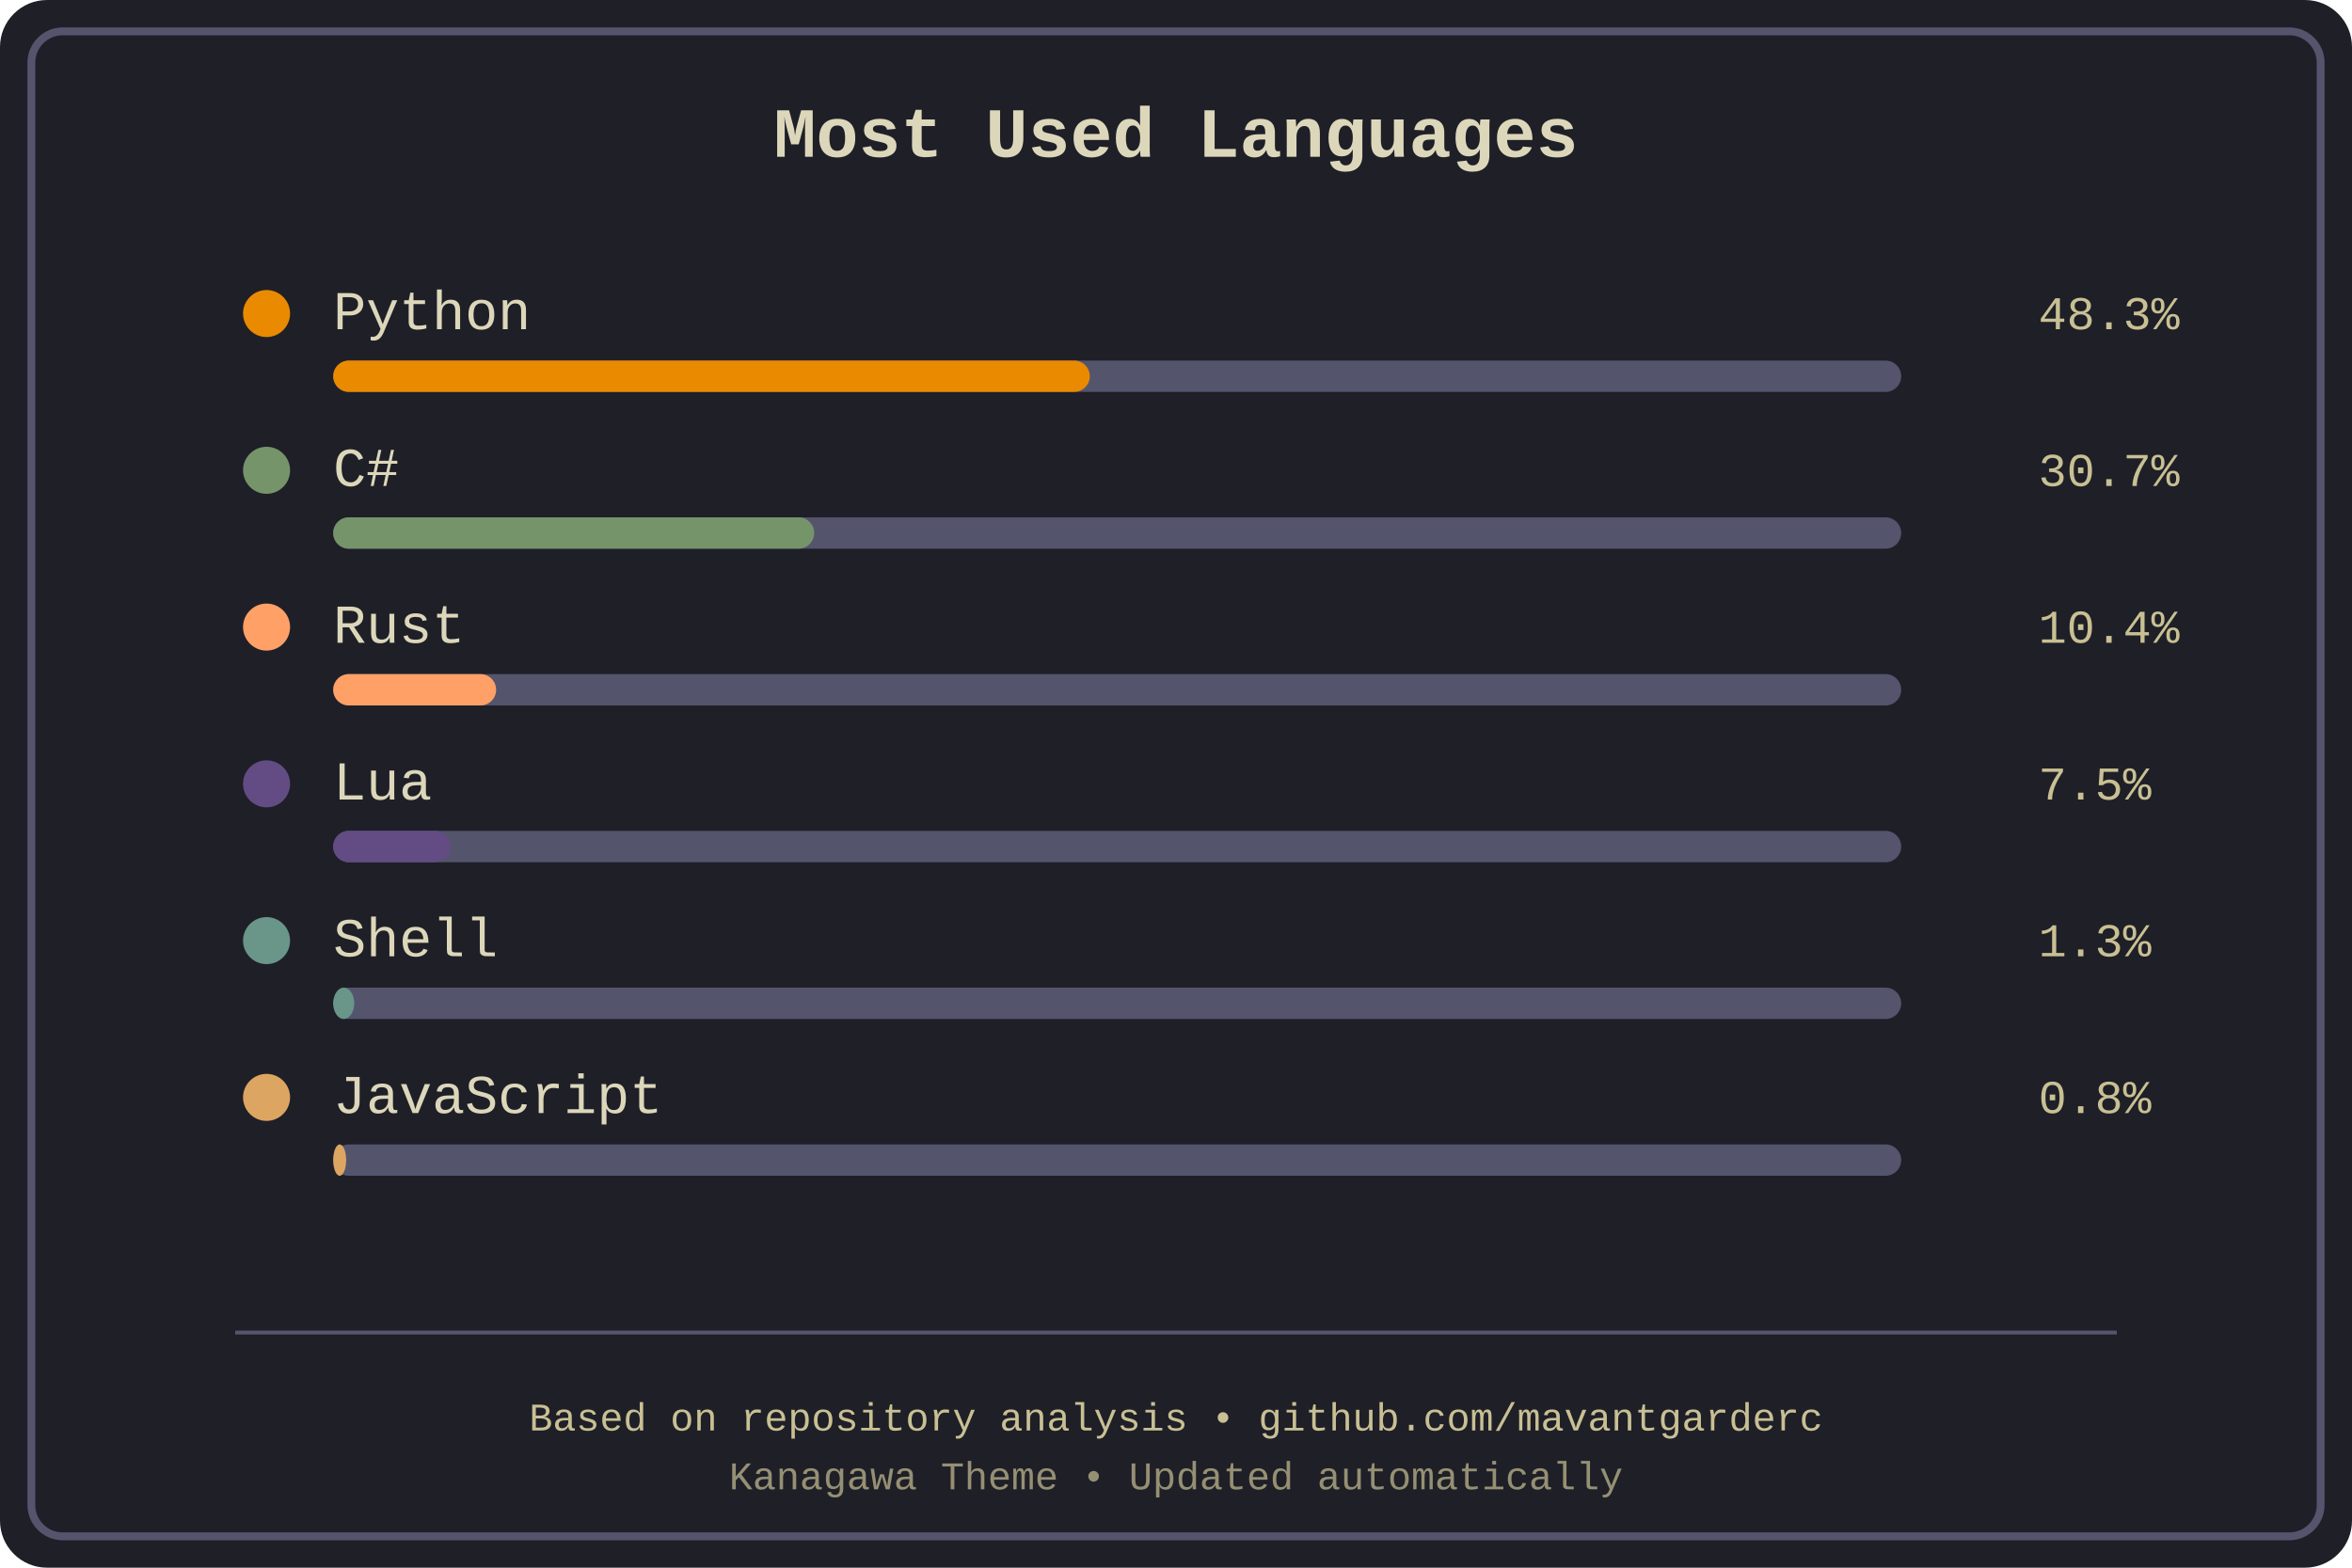
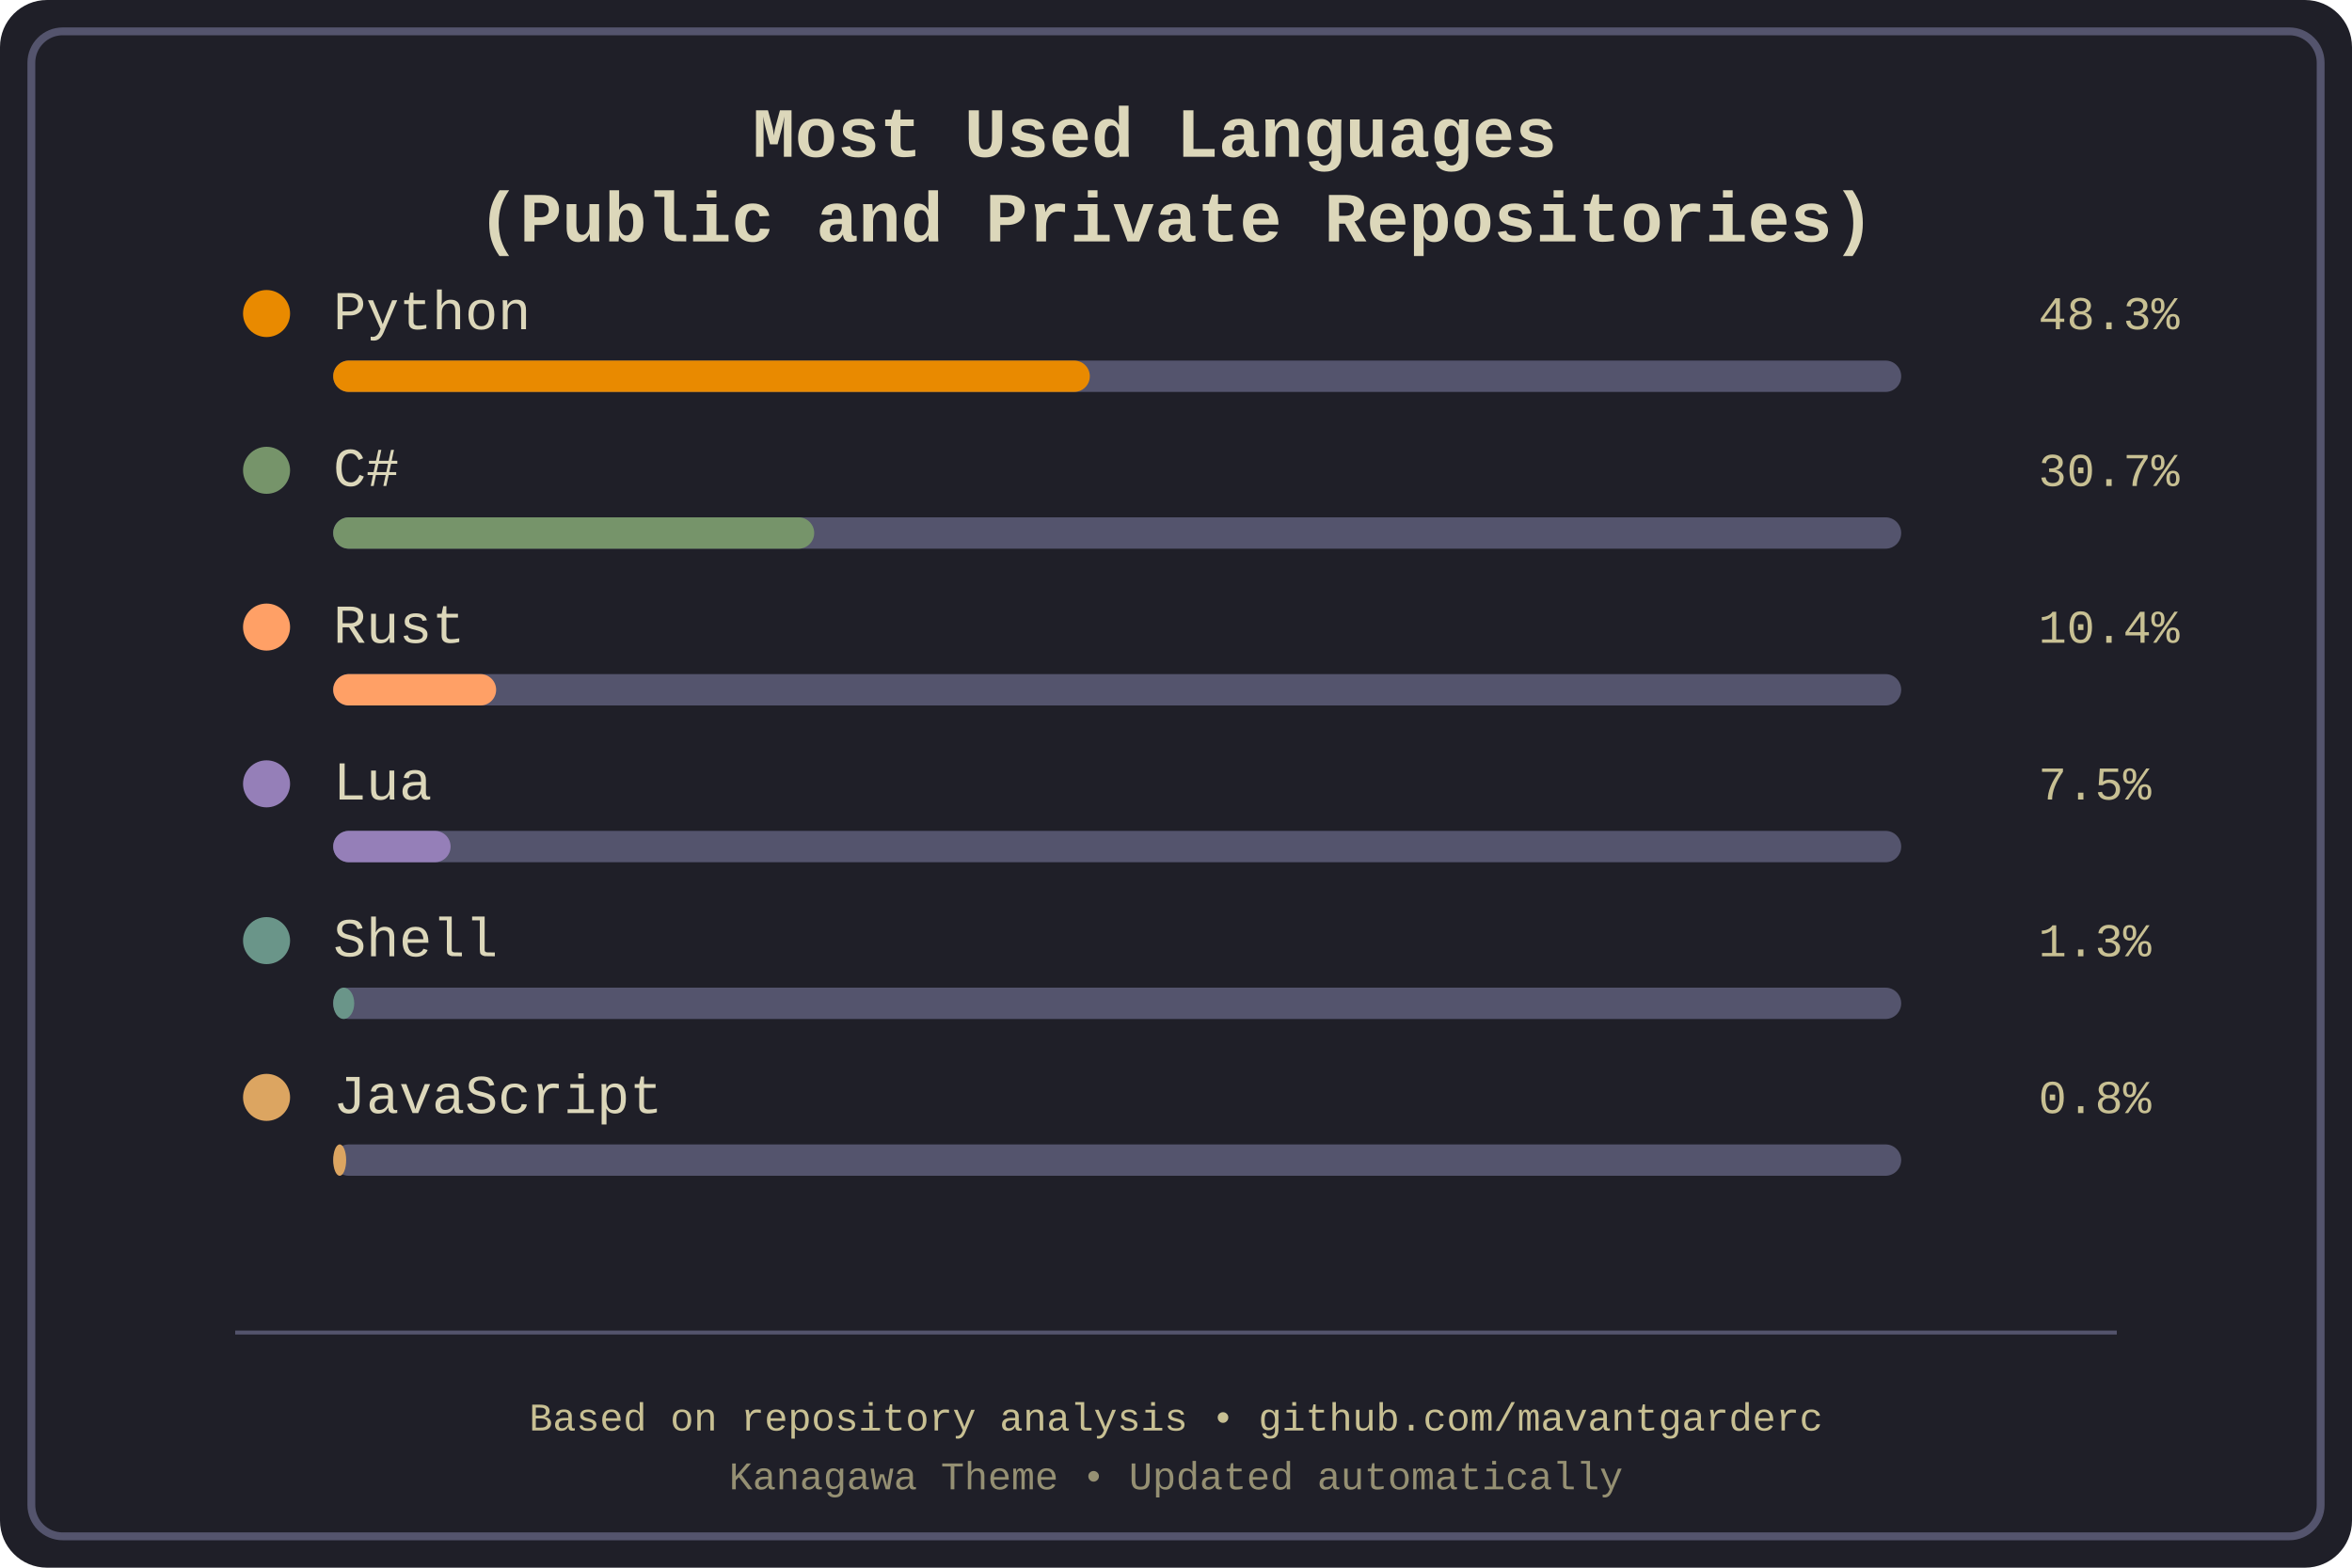
<svg xmlns="http://www.w3.org/2000/svg" width="600" height="400" viewBox="0 0 600 400">
  <defs>
    <style>
.bg-primary { fill: #1f1f28; }
.bg-secondary { fill: #2a2a37; }
.fg-primary { fill: #dcd7ba; }
.fg-secondary { fill: #c8c093; }
.border { stroke: #54546d; }
.font-title { font-family: 'Courier New', monospace; font-size: 18px; font-weight: bold; }
.font-lang { font-family: 'Courier New', monospace; font-size: 14px; }
.font-percent { font-family: 'Courier New', monospace; font-size: 12px; }
.font-footer { font-family: 'Courier New', monospace; font-size: 10px; }
.python { fill: #e98a00; }
.csharp { fill: #76946A; }
.rust { fill: #ffa066; }
- .lua { fill: #624c83; }
+ .lua { fill: #957fb8; }
.shell { fill: #6a9589; }
.javascript { fill: #dca561; }
</style>
  </defs>
  <rect width="600" height="400" fill="#1f1f28" rx="12" />
  <rect x="8" y="8" width="584" height="384" fill="none" stroke="#54546d" stroke-width="2" rx="8" />
-   <text x="300" y="40" text-anchor="middle" fill="#dcd7ba" class="font-title">Most Used Languages</text>
+   <text x="300" y="40" text-anchor="middle" fill="#dcd7ba" class="font-title">
+     <tspan x="300" dy="0">Most Used Languages</tspan>
+     <tspan x="300" dy="1.2em">(Public and Private Repositories)</tspan>
+   </text>
  <g transform="translate(60, 80)">
    <circle cx="8" cy="0" r="6" class="python" />
    <text x="25" y="4" class="fg-primary font-lang">Python</text>
    <text x="460" y="4" class="fg-secondary font-percent">48.3%</text>
    <rect x="25" y="12" width="400" height="8" fill="#54546d" rx="4" />
    <rect x="25" y="12" width="193.012" height="8" class="python" rx="4">
      <animate attributeName="width" from="0" to="193.012" dur="1.5s" begin="0.2s" fill="freeze" />
    </rect>
  </g>
  <g transform="translate(60, 120)">
    <circle cx="8" cy="0" r="6" class="csharp" />
    <text x="25" y="4" class="fg-primary font-lang">C#</text>
    <text x="460" y="4" class="fg-secondary font-percent">30.7%</text>
    <rect x="25" y="12" width="400" height="8" fill="#54546d" rx="4" />
    <rect x="25" y="12" width="122.704" height="8" class="csharp" rx="4">
      <animate attributeName="width" from="0" to="122.704" dur="1.5s" begin="0.3s" fill="freeze" />
    </rect>
  </g>
  <g transform="translate(60, 160)">
    <circle cx="8" cy="0" r="6" class="rust" />
    <text x="25" y="4" class="fg-primary font-lang">Rust</text>
    <text x="460" y="4" class="fg-secondary font-percent">10.4%</text>
    <rect x="25" y="12" width="400" height="8" fill="#54546d" rx="4" />
    <rect x="25" y="12" width="41.563" height="8" class="rust" rx="4">
      <animate attributeName="width" from="0" to="41.563" dur="1.5s" begin="0.4s" fill="freeze" />
    </rect>
  </g>
  <g transform="translate(60, 200)">
    <circle cx="8" cy="0" r="6" class="lua" />
    <text x="25" y="4" class="fg-primary font-lang">Lua</text>
    <text x="460" y="4" class="fg-secondary font-percent">7.5%</text>
    <rect x="25" y="12" width="400" height="8" fill="#54546d" rx="4" />
    <rect x="25" y="12" width="29.945" height="8" class="lua" rx="4">
      <animate attributeName="width" from="0" to="29.945" dur="1.5s" begin="0.5s" fill="freeze" />
    </rect>
  </g>
  <g transform="translate(60, 240)">
    <circle cx="8" cy="0" r="6" class="shell" />
    <text x="25" y="4" class="fg-primary font-lang">Shell</text>
    <text x="460" y="4" class="fg-secondary font-percent">1.3%</text>
    <rect x="25" y="12" width="400" height="8" fill="#54546d" rx="4" />
    <rect x="25" y="12" width="5.367" height="8" class="shell" rx="4">
      <animate attributeName="width" from="0" to="5.367" dur="1.5s" begin="0.6s" fill="freeze" />
    </rect>
  </g>
  <g transform="translate(60, 280)">
    <circle cx="8" cy="0" r="6" class="javascript" />
    <text x="25" y="4" class="fg-primary font-lang">JavaScript</text>
    <text x="460" y="4" class="fg-secondary font-percent">0.8%</text>
    <rect x="25" y="12" width="400" height="8" fill="#54546d" rx="4" />
    <rect x="25" y="12" width="3.31" height="8" class="javascript" rx="4">
      <animate attributeName="width" from="0" to="3.31" dur="1.5s" begin="0.7s" fill="freeze" />
    </rect>
  </g>
  <line x1="60" y1="340" x2="540" y2="340" stroke="#54546d" stroke-width="1" />
  <text x="300" y="365" text-anchor="middle" class="fg-secondary font-footer">Based on repository analysis • github.com/mavantgarderc</text>
  <text x="300" y="380" text-anchor="middle" class="fg-secondary font-footer" opacity="0.7">Kanagawa Theme • Updated automatically</text>
</svg>
